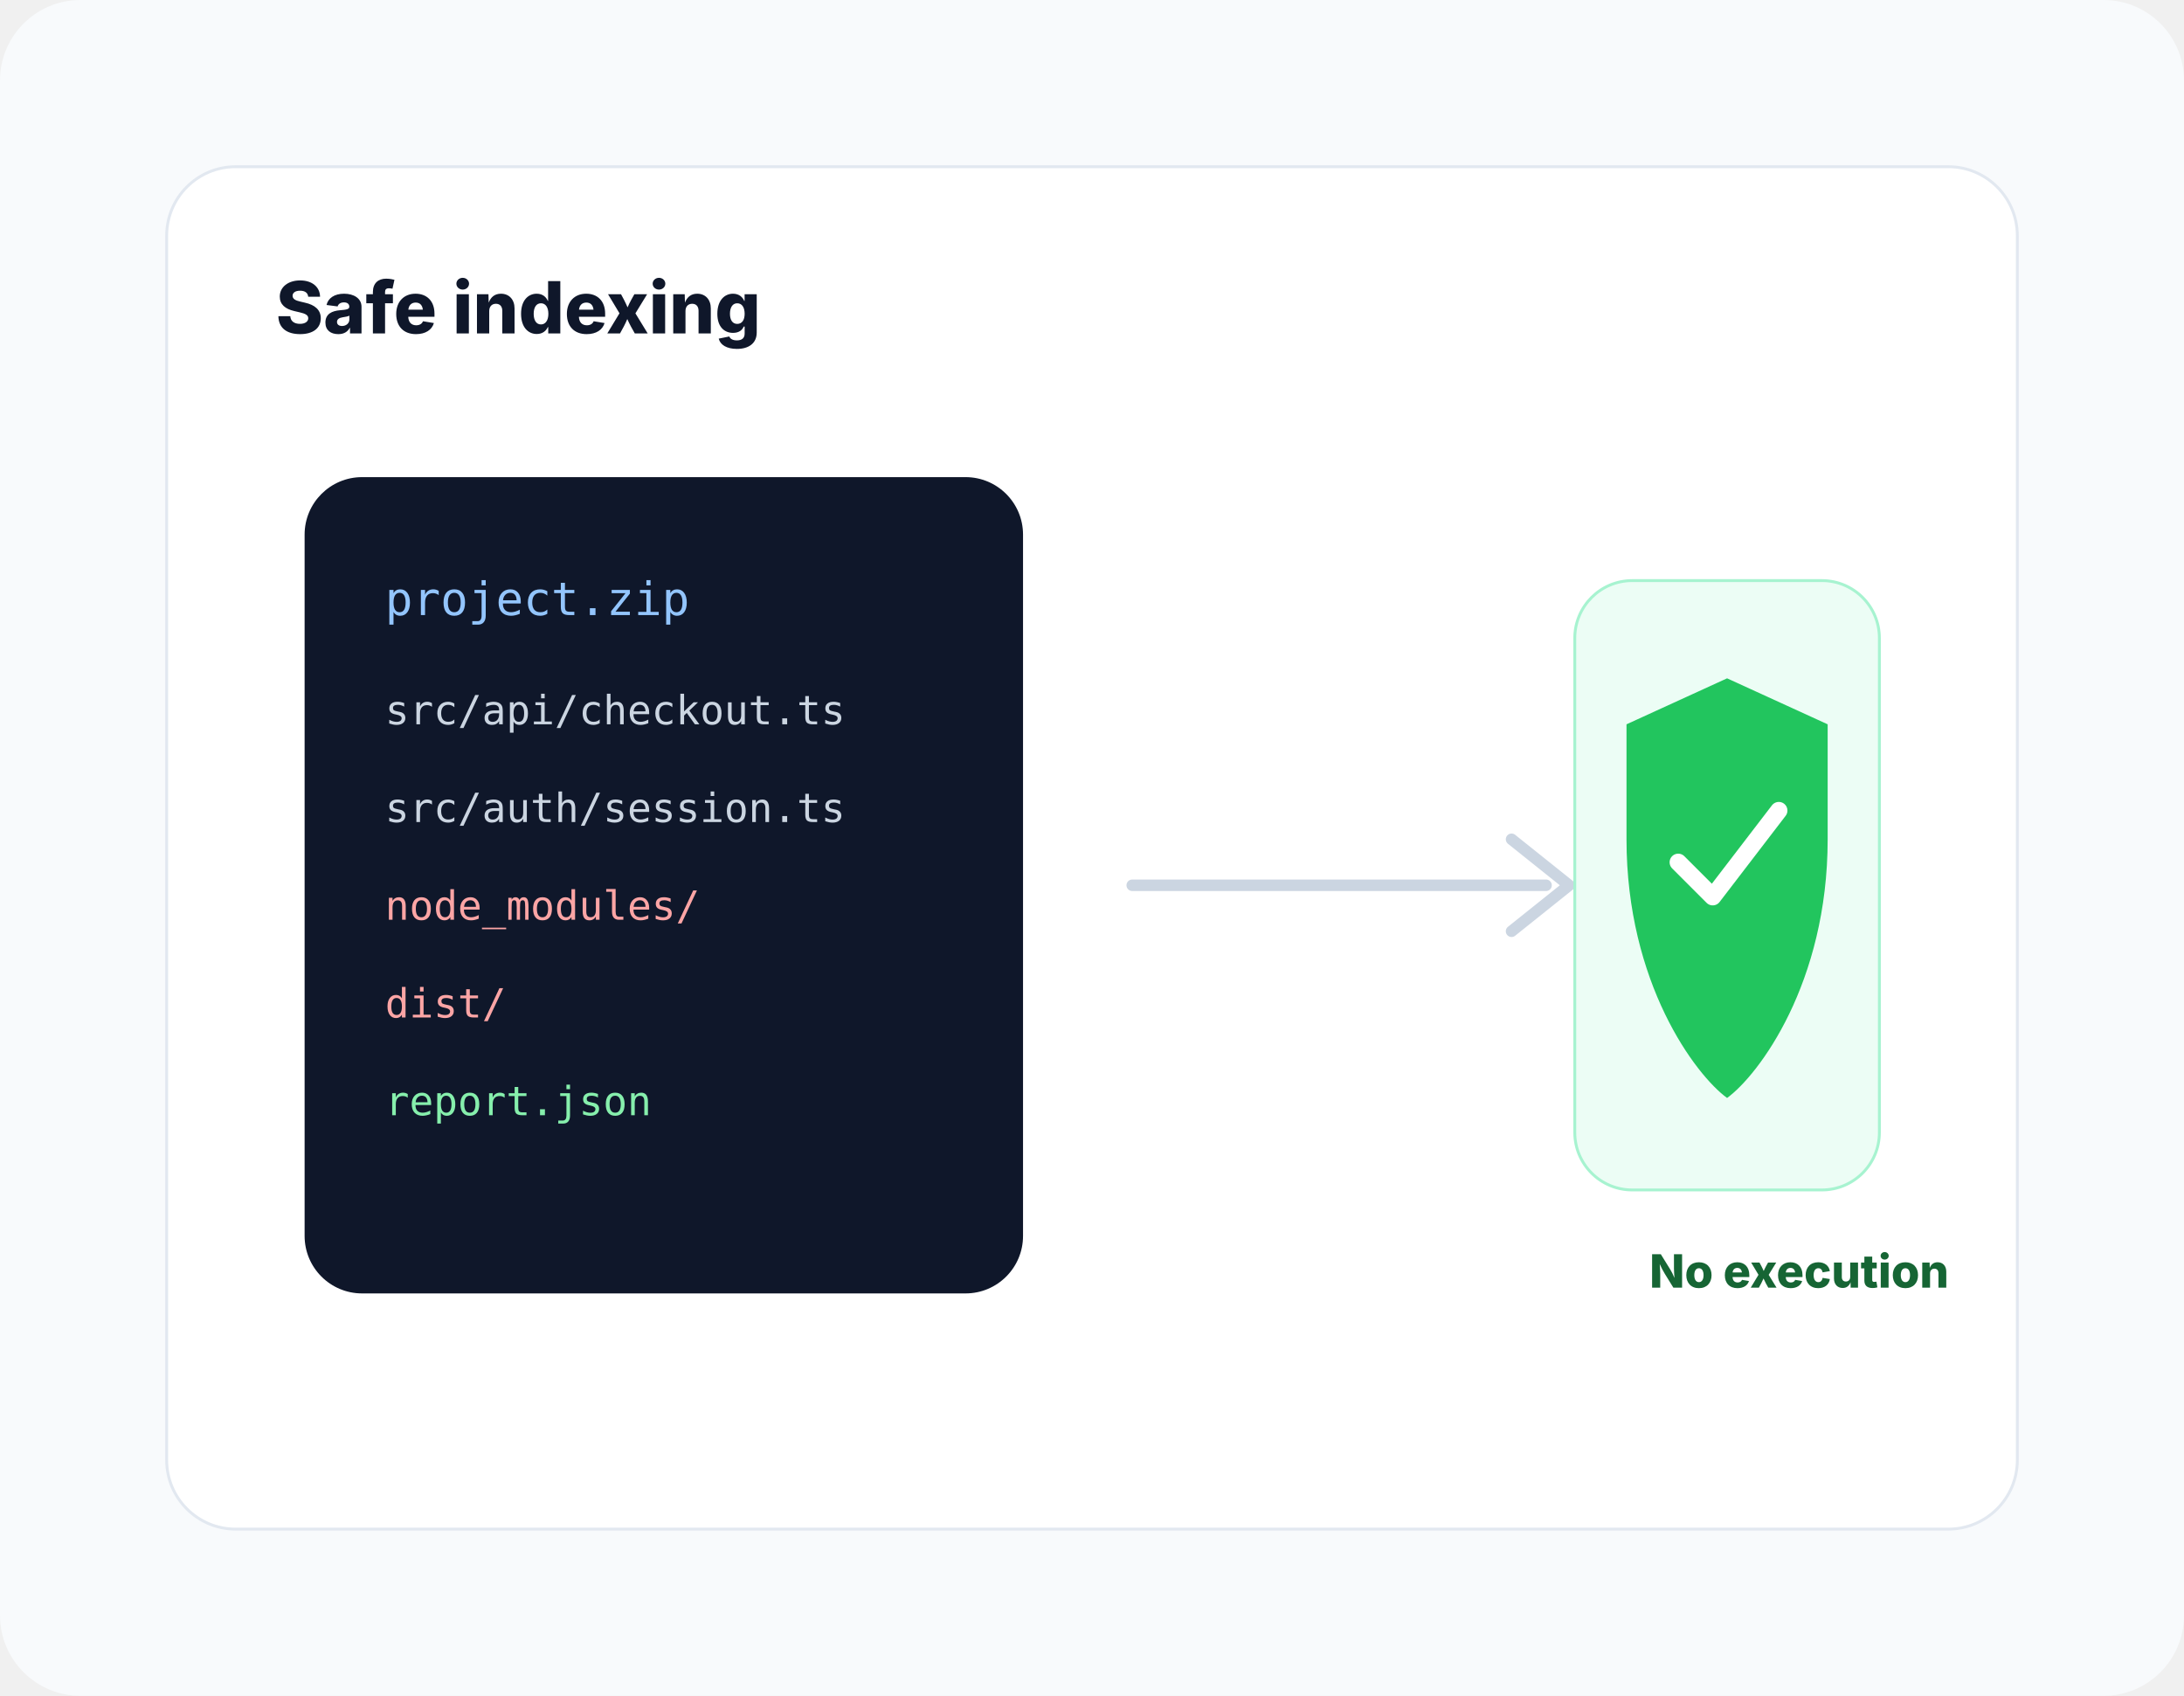
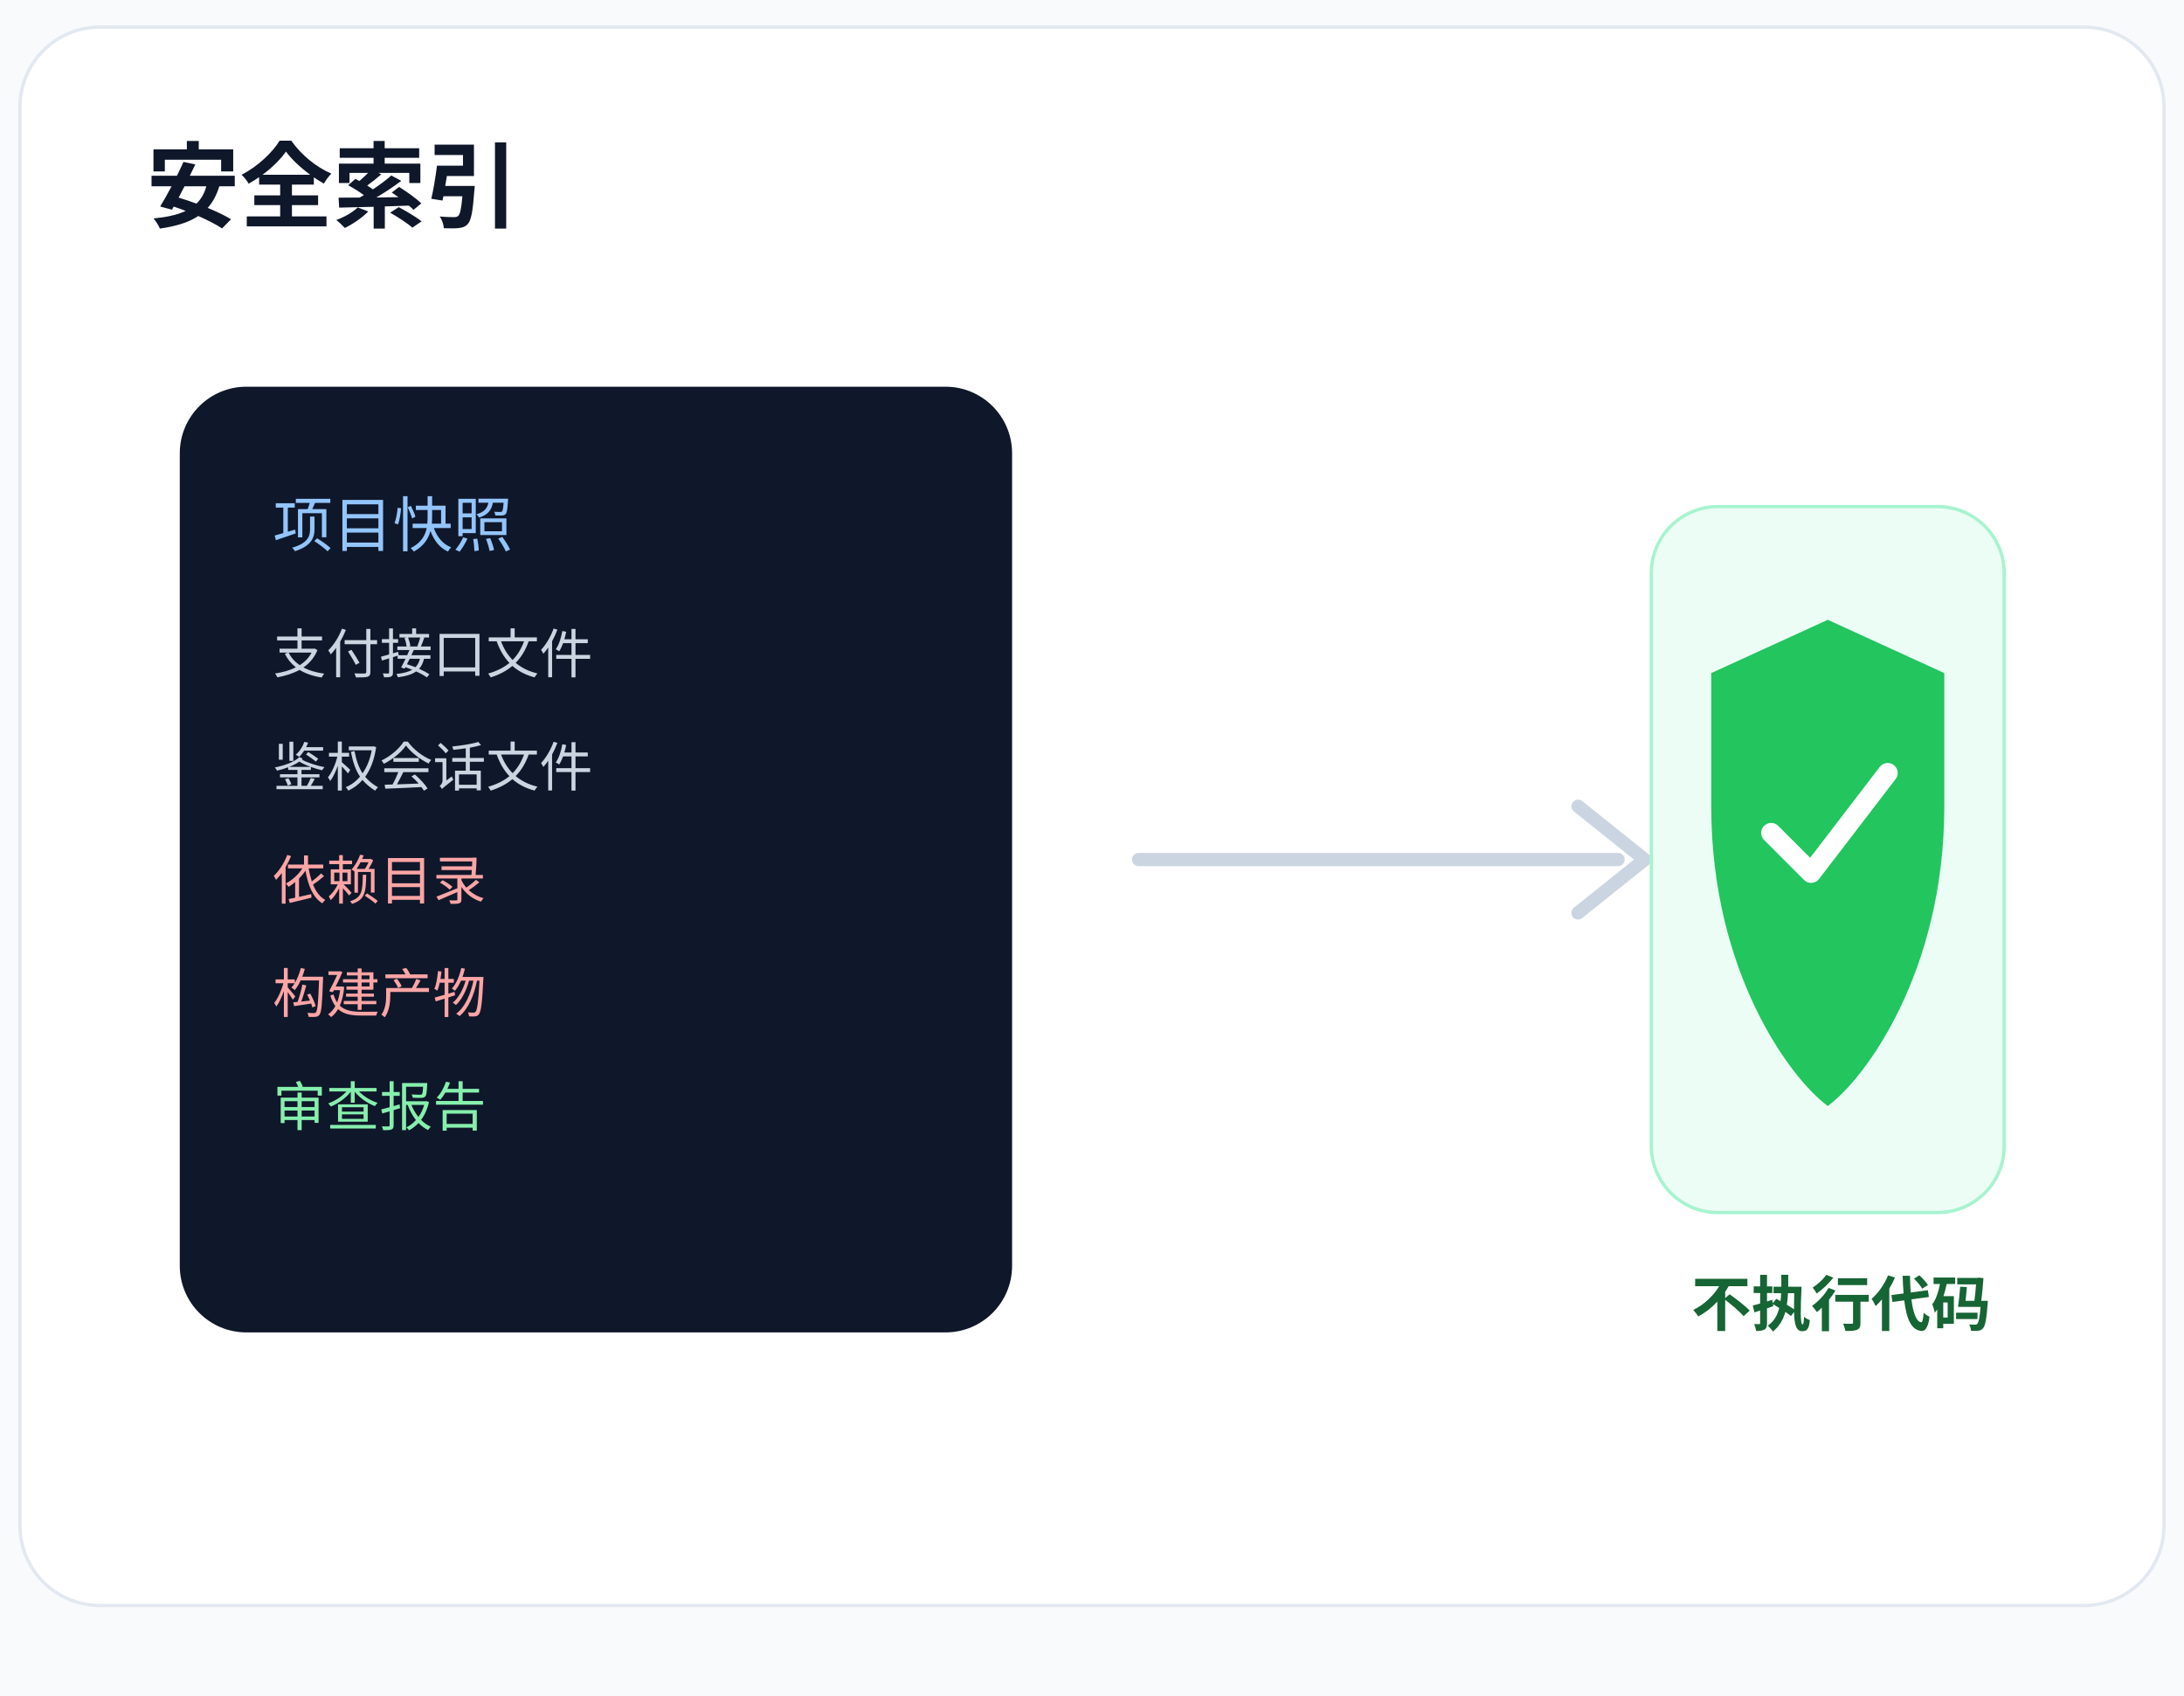
- <svg xmlns="http://www.w3.org/2000/svg" width="760" height="590" viewBox="0 0 760 590" fill="none" role="img" aria-labelledby="title desc">
+ <svg xmlns="http://www.w3.org/2000/svg" width="760" height="590" viewBox="52 50 656 509" fill="none" role="img" aria-labelledby="title desc">
  <rect width="760" height="590" rx="28" fill="#F8FAFC" />
  <rect x="58" y="58" width="644" height="474" rx="24" fill="white" stroke="#E2E8F0" />
-   <text x="96" y="116" fill="#0F172A" font-family="Inter, Arial, sans-serif" font-size="25" font-weight="800">Safe indexing</text>
+   <text x="96" y="116" fill="#0F172A" font-family="Microsoft YaHei, Noto Sans SC, Arial, sans-serif" font-size="28" font-weight="800">安全索引</text>
  <rect x="106" y="166" width="250" height="284" rx="20" fill="#0F172A" />
-   <text x="134" y="214" fill="#93C5FD" font-family="Consolas, monospace" font-size="16">project.zip</text>
-   <text x="134" y="252" fill="#CBD5E1" font-family="Consolas, monospace" font-size="14">src/api/checkout.ts</text>
-   <text x="134" y="286" fill="#CBD5E1" font-family="Consolas, monospace" font-size="14">src/auth/session.ts</text>
-   <text x="134" y="320" fill="#FCA5A5" font-family="Consolas, monospace" font-size="14">node_modules/</text>
-   <text x="134" y="354" fill="#FCA5A5" font-family="Consolas, monospace" font-size="14">dist/</text>
-   <text x="134" y="388" fill="#86EFAC" font-family="Consolas, monospace" font-size="14">report.json</text>
+   <text x="134" y="214" fill="#93C5FD" font-family="Microsoft YaHei, Noto Sans SC, Arial, sans-serif" font-size="18">项目快照</text>
+   <text x="134" y="252" fill="#CBD5E1" font-family="Microsoft YaHei, Noto Sans SC, Arial, sans-serif" font-size="16">支付接口文件</text>
+   <text x="134" y="286" fill="#CBD5E1" font-family="Microsoft YaHei, Noto Sans SC, Arial, sans-serif" font-size="16">鉴权会话文件</text>
+   <text x="134" y="320" fill="#FCA5A5" font-family="Microsoft YaHei, Noto Sans SC, Arial, sans-serif" font-size="16">依赖目录</text>
+   <text x="134" y="354" fill="#FCA5A5" font-family="Microsoft YaHei, Noto Sans SC, Arial, sans-serif" font-size="16">构建产物</text>
+   <text x="134" y="388" fill="#86EFAC" font-family="Microsoft YaHei, Noto Sans SC, Arial, sans-serif" font-size="16">审查报告</text>
  <path d="M394 308H538" stroke="#CBD5E1" stroke-width="4" stroke-linecap="round" />
  <path d="M526 292L546 308L526 324" stroke="#CBD5E1" stroke-width="4" stroke-linecap="round" stroke-linejoin="round" />
  <rect x="548" y="202" width="106" height="212" rx="20" fill="#ECFDF5" stroke="#A7F3D0" />
  <path d="M601 236L636 252V292C636 342 612 374 601 382C590 374 566 342 566 292V252L601 236Z" fill="#22C55E" />
  <path d="M584 300L596 312L619 282" stroke="white" stroke-width="6" stroke-linecap="round" stroke-linejoin="round" />
-   <text x="574" y="448" fill="#166534" font-family="Inter, Arial, sans-serif" font-size="16" font-weight="800">No execution</text>
+   <text x="560" y="448" fill="#166534" font-family="Microsoft YaHei, Noto Sans SC, Arial, sans-serif" font-size="18" font-weight="800">不执行代码</text>
</svg>
